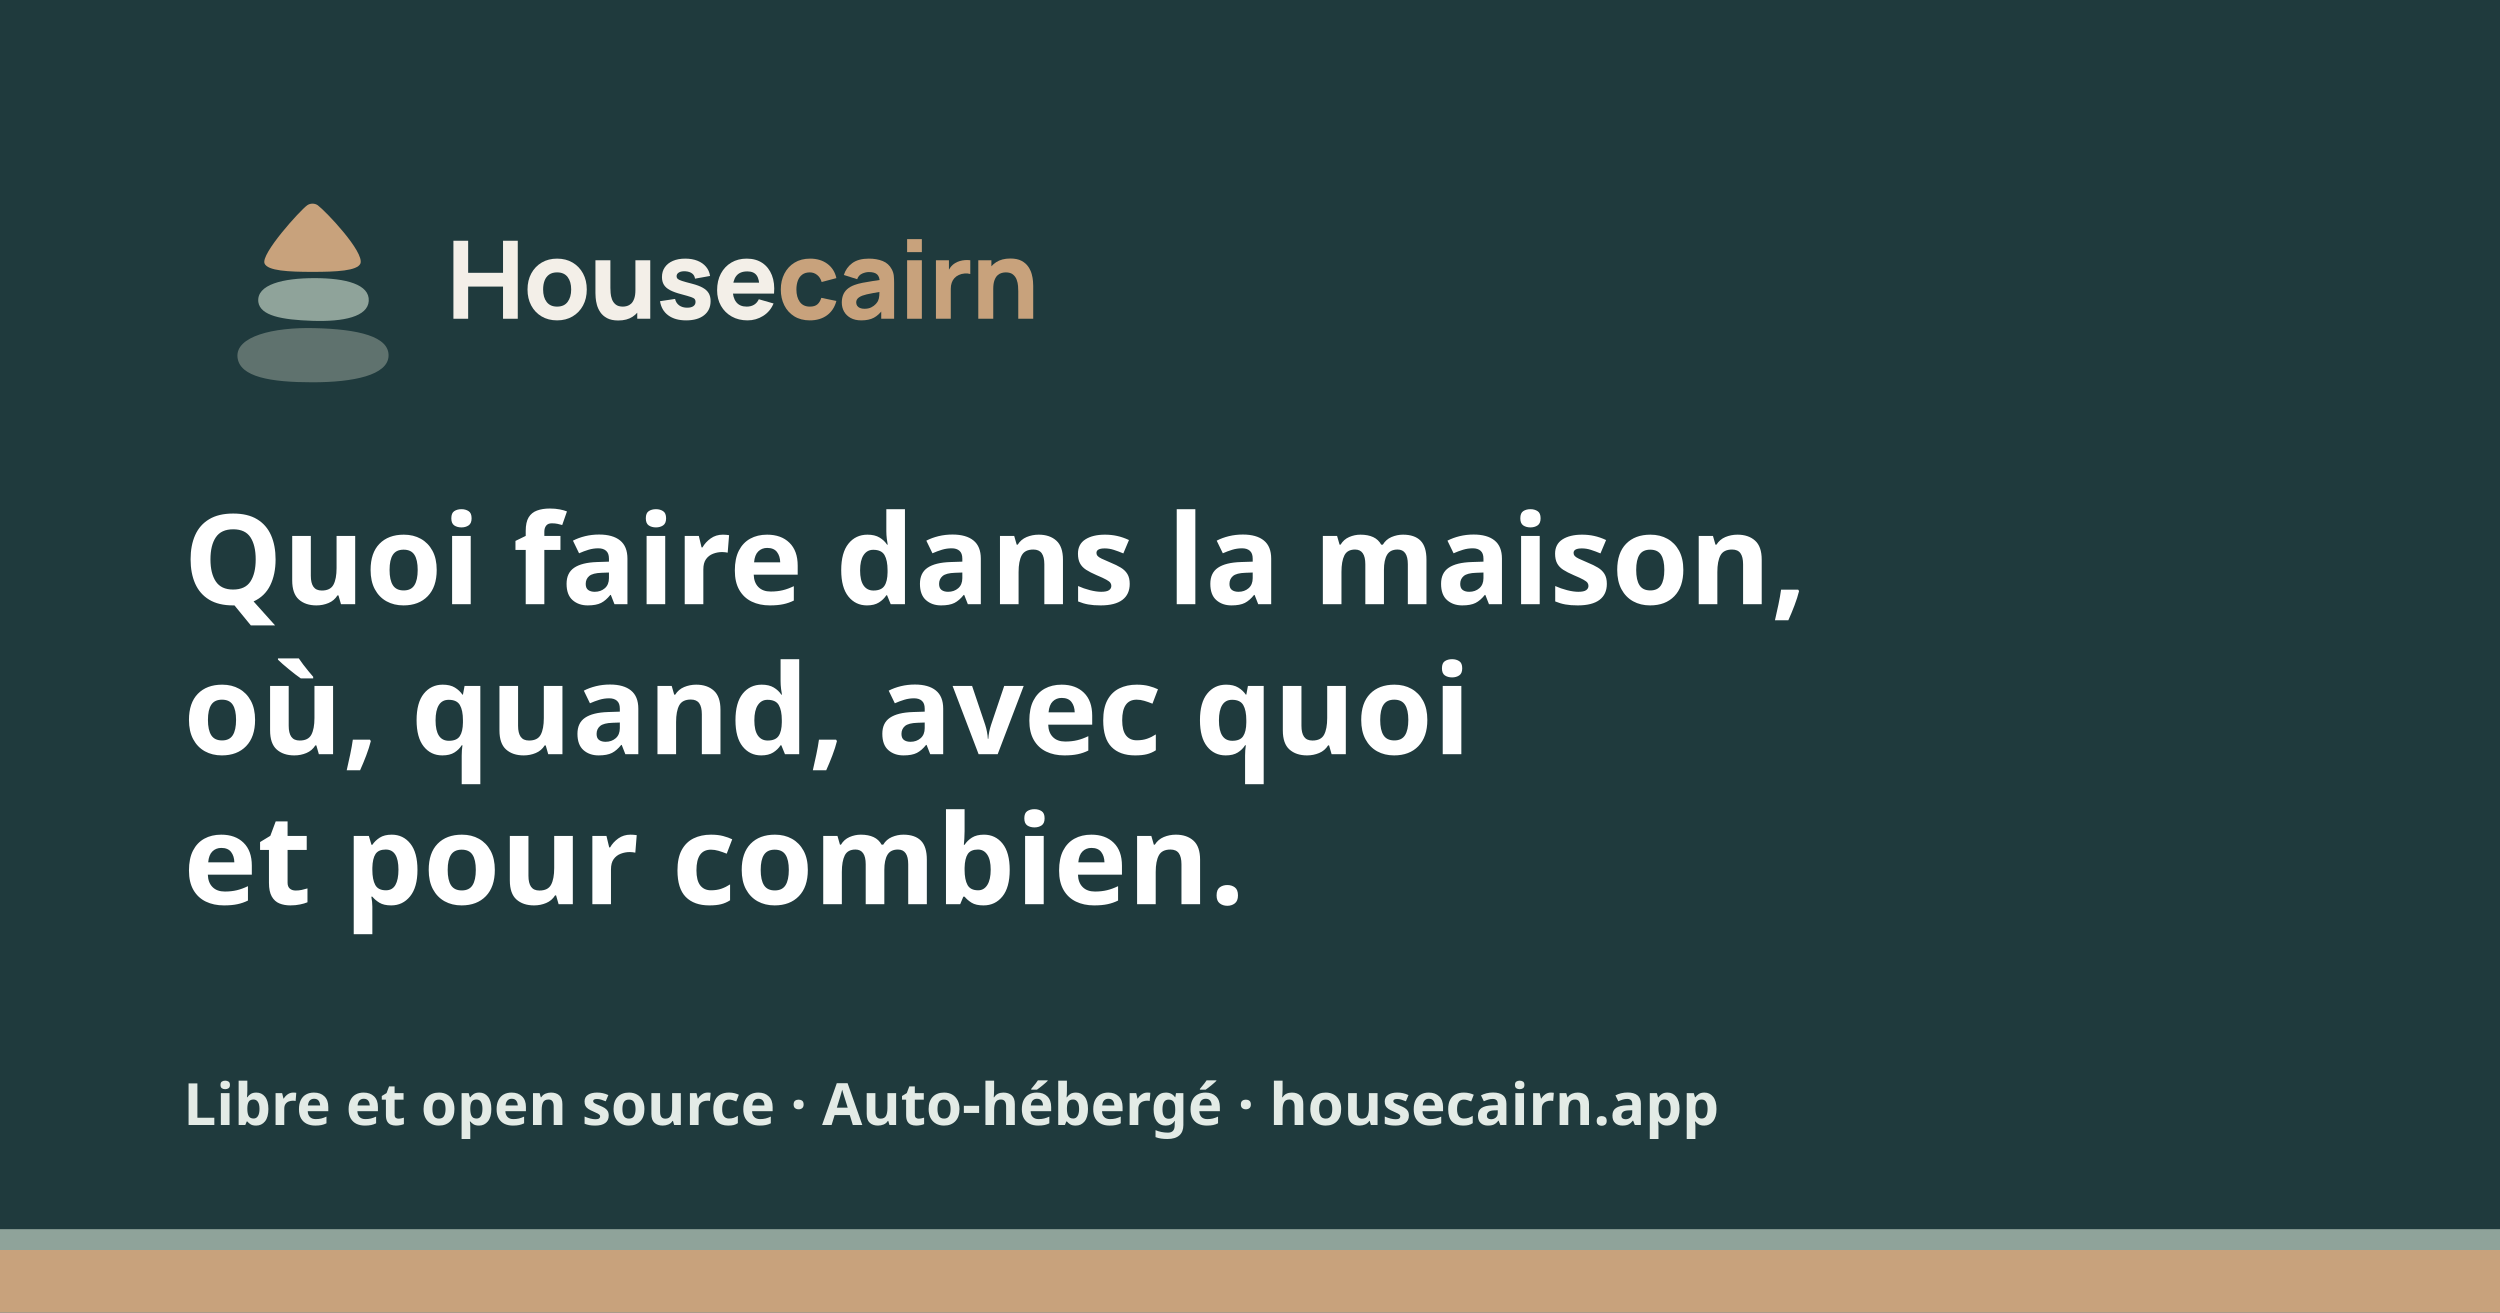
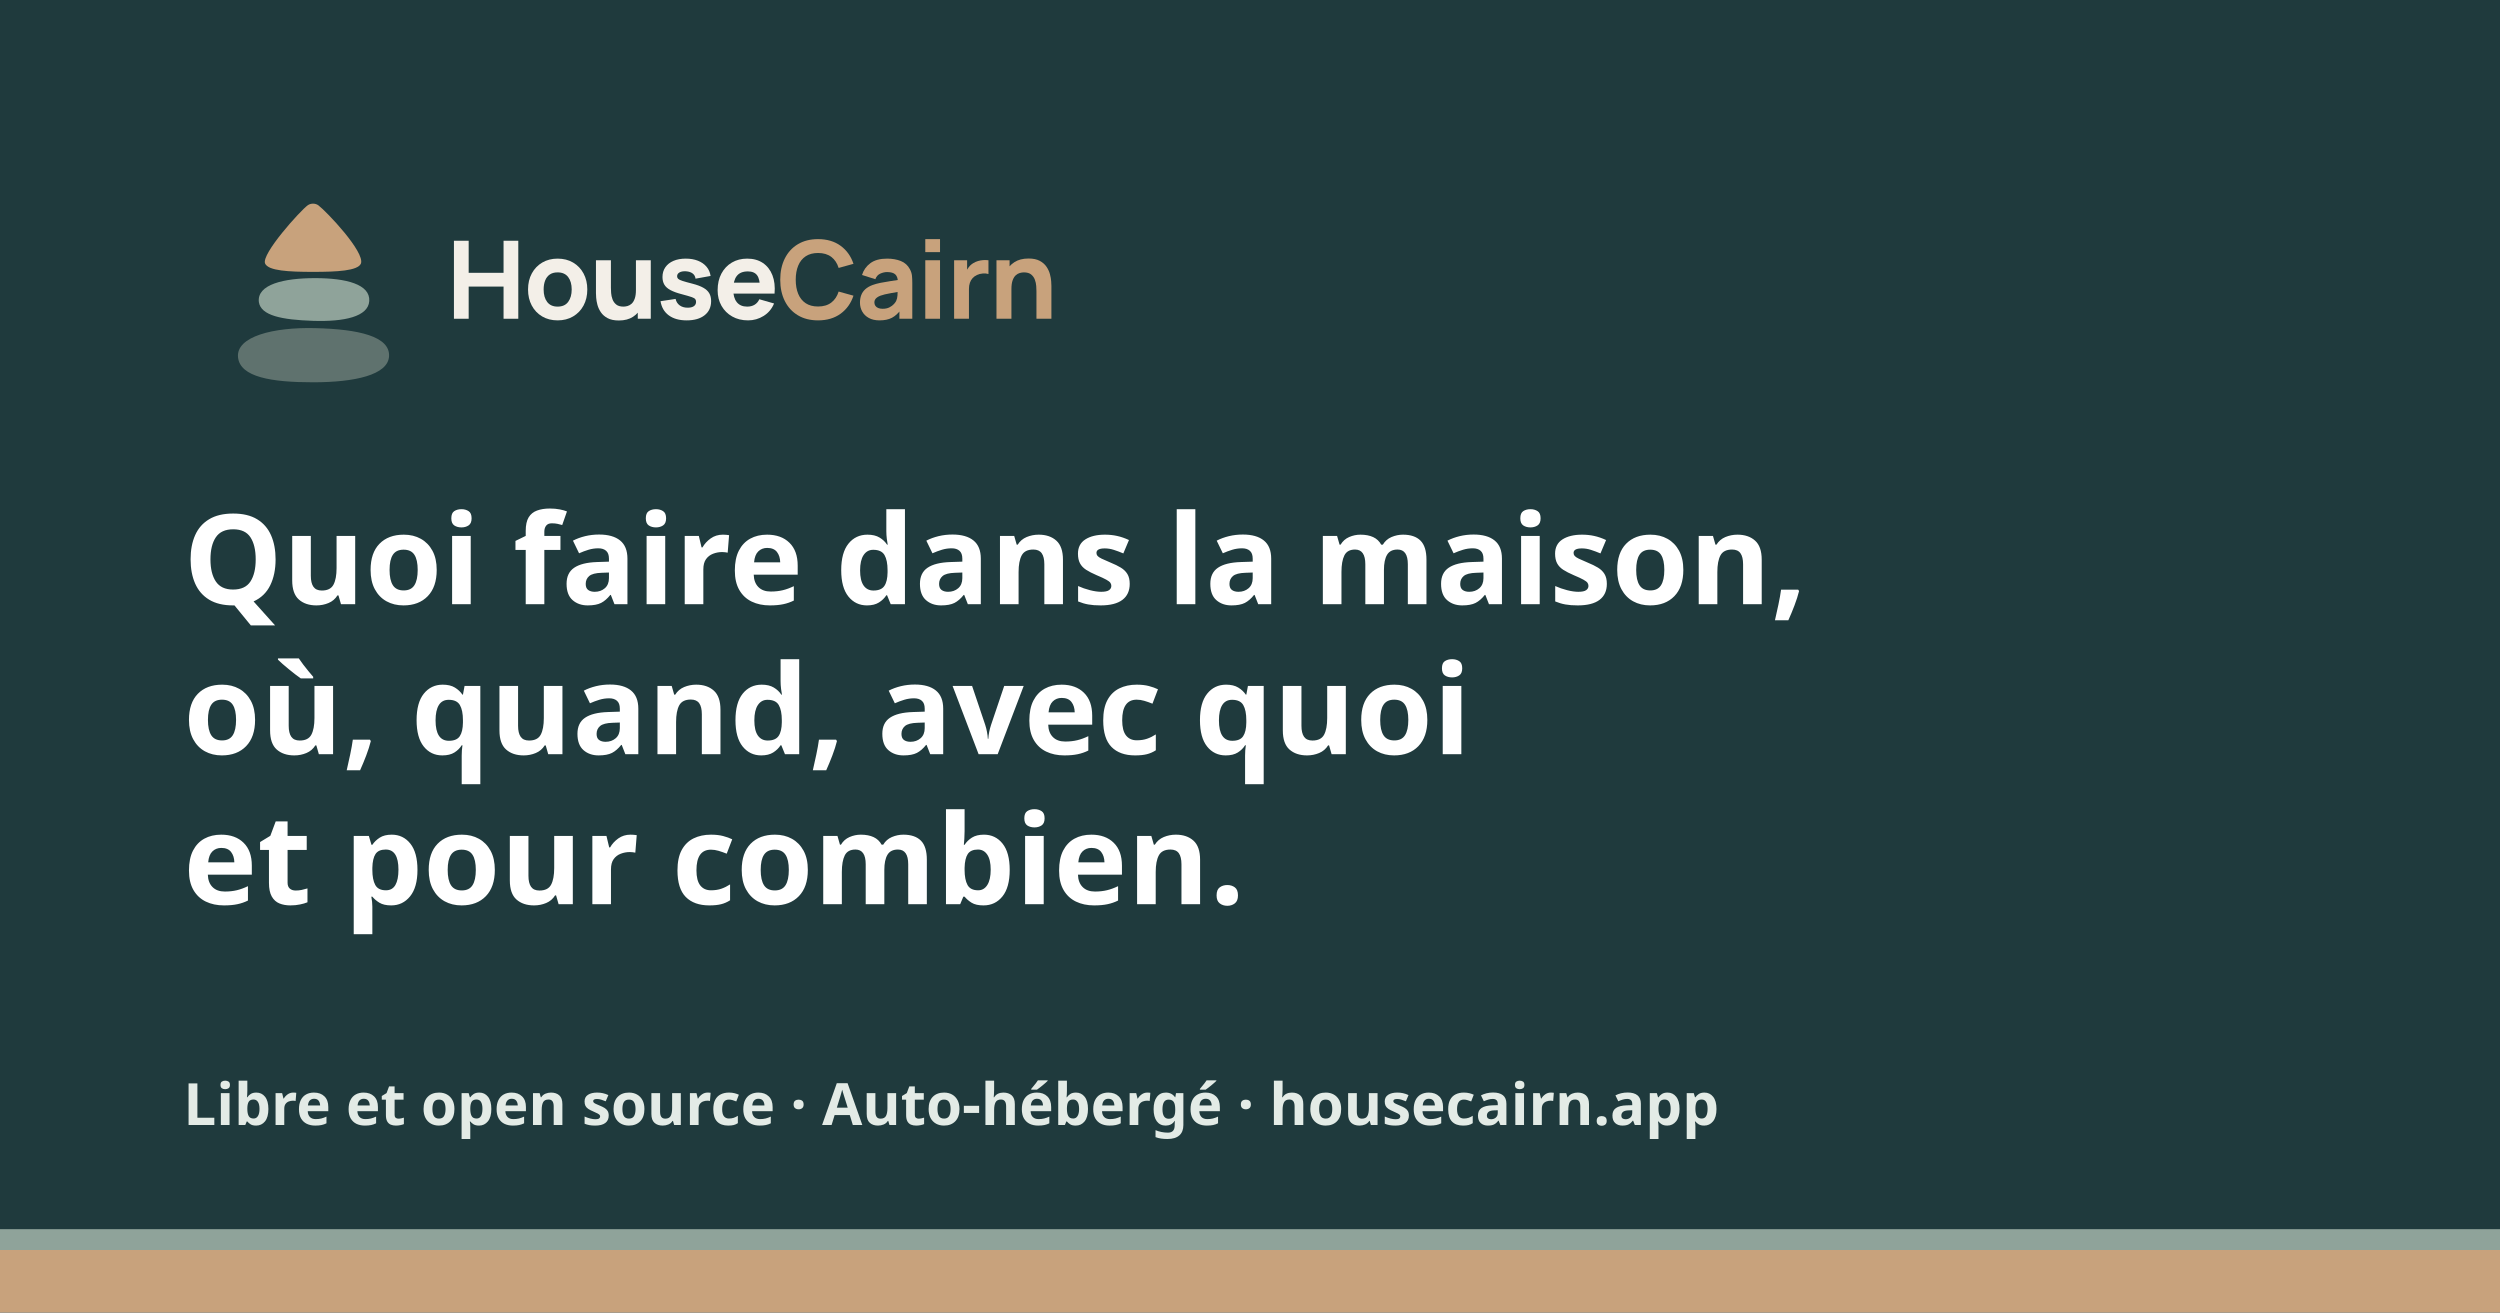
<svg xmlns="http://www.w3.org/2000/svg" width="1200" height="630" viewBox="0 0 1200 630">
  <rect width="1200" height="630" fill="#1F3A3D" />
  <rect x="0" y="600" width="1200" height="30" fill="#C8A27C" />
  <rect x="0" y="590" width="1200" height="10" fill="#8FA39A" />
-   <svg x="80" y="70" width="438" height="128" viewBox="0 0 876 256">
-     <rect width="876" height="256" fill="#1F3A3D" />
+   <svg x="80" y="70" width="447" height="128" viewBox="0 0 893 256">
+     <rect width="893" height="256" fill="#1F3A3D" />
    <g transform="translate(12,0)">
      <path fill="#5F726E" d="M56,203 C54,183 90,174 130,175 C172,176 202,183 201,202 C200,220 168,227 128,227 C88,227 58,222 56,203Z" />
      <path fill="#8FA39A" d="M76,150 C74,133 100,127 130,127 C160,127 183,133 182,149 C181,164 158,169 128,168 C98,167 78,163 76,150Z" />
      <path fill="#C8A27C" d="M82,113 C78,104 116,62 123,57 C126,55 130,55 133,57 C141,63 178,102 174,113 C171,120 151,121 128,121 C105,121 85,120 82,113Z" />
    </g>
    <path fill="#F3EFE8" transform="translate(268.00,166) scale(0.052,-0.052)" d="M140 0V1440H412V848H1056V1440H1328V0H1056V594H412V0Z" />
    <path fill="#F3EFE8" transform="translate(342.26,166) scale(0.052,-0.052)" d="M626 -30Q463 -30 340.0 43.0Q217 116 148.5 244.5Q80 373 80 540Q80 709 150.0 837.5Q220 966 343.0 1038.0Q466 1110 626 1110Q789 1110 912.5 1037.0Q1036 964 1105.0 835.5Q1174 707 1174 540Q1174 372 1104.5 243.5Q1035 115 911.5 42.5Q788 -30 626 -30ZM626 224Q757 224 821.5 312.5Q886 401 886 540Q886 684 820.5 770.0Q755 856 626 856Q537 856 480.0 816.0Q423 776 395.5 705.0Q368 634 368 540Q368 395 433.5 309.5Q499 224 626 224Z" />
    <path fill="#F3EFE8" transform="translate(405.38,166) scale(0.052,-0.052)" d="M542 -32Q415 -32 335.0 11.0Q255 54 210.5 120.0Q166 186 147.0 257.5Q128 329 124.0 388.0Q120 447 120 474V1080H396V570Q396 533 400.0 475.5Q404 418 425.0 360.0Q446 302 493.5 263.0Q541 224 628 224Q663 224 703.0 235.0Q743 246 778.0 277.5Q813 309 835.5 370.5Q858 432 858 532L1014 458Q1014 330 962.0 218.0Q910 106 805.5 37.0Q701 -32 542 -32ZM892 0V358H858V1080H1132V0Z" />
    <path fill="#F3EFE8" transform="translate(469.45,166) scale(0.052,-0.052)" d="M562 -30Q358 -30 232.5 62.5Q107 155 80 324L358 366Q375 290 433.5 247.0Q492 204 582 204Q656 204 696.0 232.5Q736 261 736 312Q736 344 720.0 363.5Q704 383 648.5 402.0Q593 421 476 452Q344 486 265.0 528.0Q186 570 151.0 628.5Q116 687 116 770Q116 874 169.0 950.5Q222 1027 318.5 1068.5Q415 1110 546 1110Q673 1110 771.0 1071.0Q869 1032 929.5 960.0Q990 888 1004 790L726 740Q719 800 674.0 835.0Q629 870 552 876Q477 881 431.5 856.0Q386 831 386 784Q386 756 405.5 737.0Q425 718 486.5 698.0Q548 678 674 646Q797 614 871.5 571.5Q946 529 980.0 469.5Q1014 410 1014 326Q1014 160 894.0 65.0Q774 -30 562 -30Z" />
    <path fill="#F3EFE8" transform="translate(524.26,166) scale(0.052,-0.052)" d="M642 -30Q476 -30 349.5 41.5Q223 113 151.5 238.5Q80 364 80 526Q80 703 150.0 834.0Q220 965 343.0 1037.5Q466 1110 626 1110Q796 1110 915.0 1030.0Q1034 950 1091.0 805.0Q1148 660 1131 464H862V564Q862 729 809.5 801.5Q757 874 638 874Q499 874 433.5 789.5Q368 705 368 540Q368 389 433.5 306.5Q499 224 626 224Q706 224 763.0 259.0Q820 294 850 360L1122 282Q1061 134 929.5 52.0Q798 -30 642 -30ZM284 464V666H1000V464Z" />
-     <path fill="#C8A27C" transform="translate(585.41,166) scale(0.052,-0.052)" d="M616 -30Q448 -30 328.0 45.0Q208 120 144.0 249.0Q80 378 80 540Q80 704 146.5 833.0Q213 962 334.0 1036.0Q455 1110 620 1110Q811 1110 940.5 1013.5Q1070 917 1106 750L834 678Q810 762 750.5 809.0Q691 856 616 856Q530 856 475.0 814.5Q420 773 394.0 701.5Q368 630 368 540Q368 399 430.5 311.5Q493 224 616 224Q708 224 756.0 266.0Q804 308 828 386L1106 328Q1060 156 932.0 63.0Q804 -30 616 -30Z" />
-     <path fill="#C8A27C" transform="translate(643.96,166) scale(0.052,-0.052)" d="M440 -30Q324 -30 243.5 14.5Q163 59 121.5 133.5Q80 208 80 298Q80 373 103.0 435.0Q126 497 177.5 544.5Q229 592 316 624Q376 646 459.0 663.0Q542 680 647.0 695.5Q752 711 878 730L780 676Q780 772 734.0 817.0Q688 862 580 862Q520 862 455.0 833.0Q390 804 364 730L118 808Q159 942 272.0 1026.0Q385 1110 580 1110Q723 1110 834.0 1066.0Q945 1022 1002 914Q1034 854 1040.0 794.0Q1046 734 1046 660V0H808V222L842 176Q763 67 671.5 18.5Q580 -30 440 -30ZM498 184Q573 184 624.5 210.5Q676 237 706.5 271.0Q737 305 748 328Q769 372 772.5 430.5Q776 489 776 528L856 508Q735 488 660.0 474.5Q585 461 539.0 450.0Q493 439 458 426Q418 410 393.5 391.5Q369 373 357.5 351.0Q346 329 346 302Q346 265 364.5 238.5Q383 212 417.0 198.0Q451 184 498 184Z" />
-     <path fill="#C8A27C" transform="translate(702.51,166) scale(0.052,-0.052)" d="M160 1230V1470H432V1230ZM160 0V1080H432V0Z" />
-     <path fill="#C8A27C" transform="translate(731.22,166) scale(0.052,-0.052)" d="M140 0V1080H380V816L354 850Q375 906 410.0 952.0Q445 998 496 1028Q535 1052 581.0 1065.5Q627 1079 676.0 1082.5Q725 1086 774 1080V826Q729 840 669.5 835.5Q610 831 562 808Q514 786 481.0 749.5Q448 713 431.0 663.5Q414 614 414 552V0Z" />
-     <path fill="#C8A27C" transform="translate(771.98,166) scale(0.052,-0.052)" d="M876 0V510Q876 547 872.0 604.5Q868 662 847.0 720.0Q826 778 778.5 817.0Q731 856 644 856Q609 856 569.0 845.0Q529 834 494.0 802.5Q459 771 436.5 710.0Q414 649 414 548L258 622Q258 750 310.0 862.0Q362 974 466.5 1043.0Q571 1112 730 1112Q857 1112 937.0 1069.0Q1017 1026 1061.5 960.0Q1106 894 1125.0 822.5Q1144 751 1148.0 692.0Q1152 633 1152 606V0ZM138 0V1080H380V722H414V0Z" />
+     <path fill="#C8A27C" transform="translate(585.41,166) scale(0.052,-0.052)" d="M758 -30Q542 -30 385.5 64.0Q229 158 144.5 327.0Q60 496 60 720Q60 944 144.5 1113.0Q229 1282 385.5 1376.0Q542 1470 758 1470Q1006 1470 1174.5 1347.0Q1343 1224 1412 1014L1138 938Q1098 1069 1003.0 1141.5Q908 1214 758 1214Q621 1214 529.5 1153.0Q438 1092 392.0 981.0Q346 870 346 720Q346 570 392.0 459.0Q438 348 529.5 287.0Q621 226 758 226Q908 226 1003.0 299.0Q1098 372 1138 502L1412 426Q1343 216 1174.5 93.0Q1006 -30 758 -30Z" />
+     <path fill="#C8A27C" transform="translate(660.91,166) scale(0.052,-0.052)" d="M440 -30Q324 -30 243.5 14.5Q163 59 121.5 133.5Q80 208 80 298Q80 373 103.0 435.0Q126 497 177.5 544.5Q229 592 316 624Q376 646 459.0 663.0Q542 680 647.0 695.5Q752 711 878 730L780 676Q780 772 734.0 817.0Q688 862 580 862Q520 862 455.0 833.0Q390 804 364 730L118 808Q159 942 272.0 1026.0Q385 1110 580 1110Q723 1110 834.0 1066.0Q945 1022 1002 914Q1034 854 1040.0 794.0Q1046 734 1046 660V0H808V222L842 176Q763 67 671.5 18.5Q580 -30 440 -30ZM498 184Q573 184 624.5 210.5Q676 237 706.5 271.0Q737 305 748 328Q769 372 772.5 430.5Q776 489 776 528L856 508Q735 488 660.0 474.5Q585 461 539.0 450.0Q493 439 458 426Q418 410 393.5 391.5Q369 373 357.5 351.0Q346 329 346 302Q346 265 364.5 238.5Q383 212 417.0 198.0Q451 184 498 184Z" />
+     <path fill="#C8A27C" transform="translate(719.46,166) scale(0.052,-0.052)" d="M160 1230V1470H432V1230ZM160 0V1080H432V0Z" />
+     <path fill="#C8A27C" transform="translate(748.17,166) scale(0.052,-0.052)" d="M140 0V1080H380V816L354 850Q375 906 410.0 952.0Q445 998 496 1028Q535 1052 581.0 1065.5Q627 1079 676.0 1082.5Q725 1086 774 1080V826Q729 840 669.5 835.5Q610 831 562 808Q514 786 481.0 749.5Q448 713 431.0 663.5Q414 614 414 552V0Z" />
+     <path fill="#C8A27C" transform="translate(788.94,166) scale(0.052,-0.052)" d="M876 0V510Q876 547 872.0 604.5Q868 662 847.0 720.0Q826 778 778.5 817.0Q731 856 644 856Q609 856 569.0 845.0Q529 834 494.0 802.5Q459 771 436.5 710.0Q414 649 414 548L258 622Q258 750 310.0 862.0Q362 974 466.5 1043.0Q571 1112 730 1112Q857 1112 937.0 1069.0Q1017 1026 1061.5 960.0Q1106 894 1125.0 822.5Q1144 751 1148.0 692.0Q1152 633 1152 606V0ZM138 0V1080H380V722H414V0Z" />
  </svg>
  <text x="88" y="290" font-family="Manrope" font-weight="800" font-size="60" fill="#FFFFFF">Quoi faire dans la maison,</text>
  <text x="88" y="362" font-family="Manrope" font-weight="800" font-size="60" fill="#FFFFFF">où, quand, avec quoi</text>
  <text x="88" y="434" font-family="Manrope" font-weight="800" font-size="60" fill="#FFFFFF">et pour combien.</text>
  <text x="88" y="540" font-family="Manrope" font-weight="700" font-size="28" fill="#E3EBE6">Libre et open source · Auto-hébergé · housecairn.app</text>
</svg>
